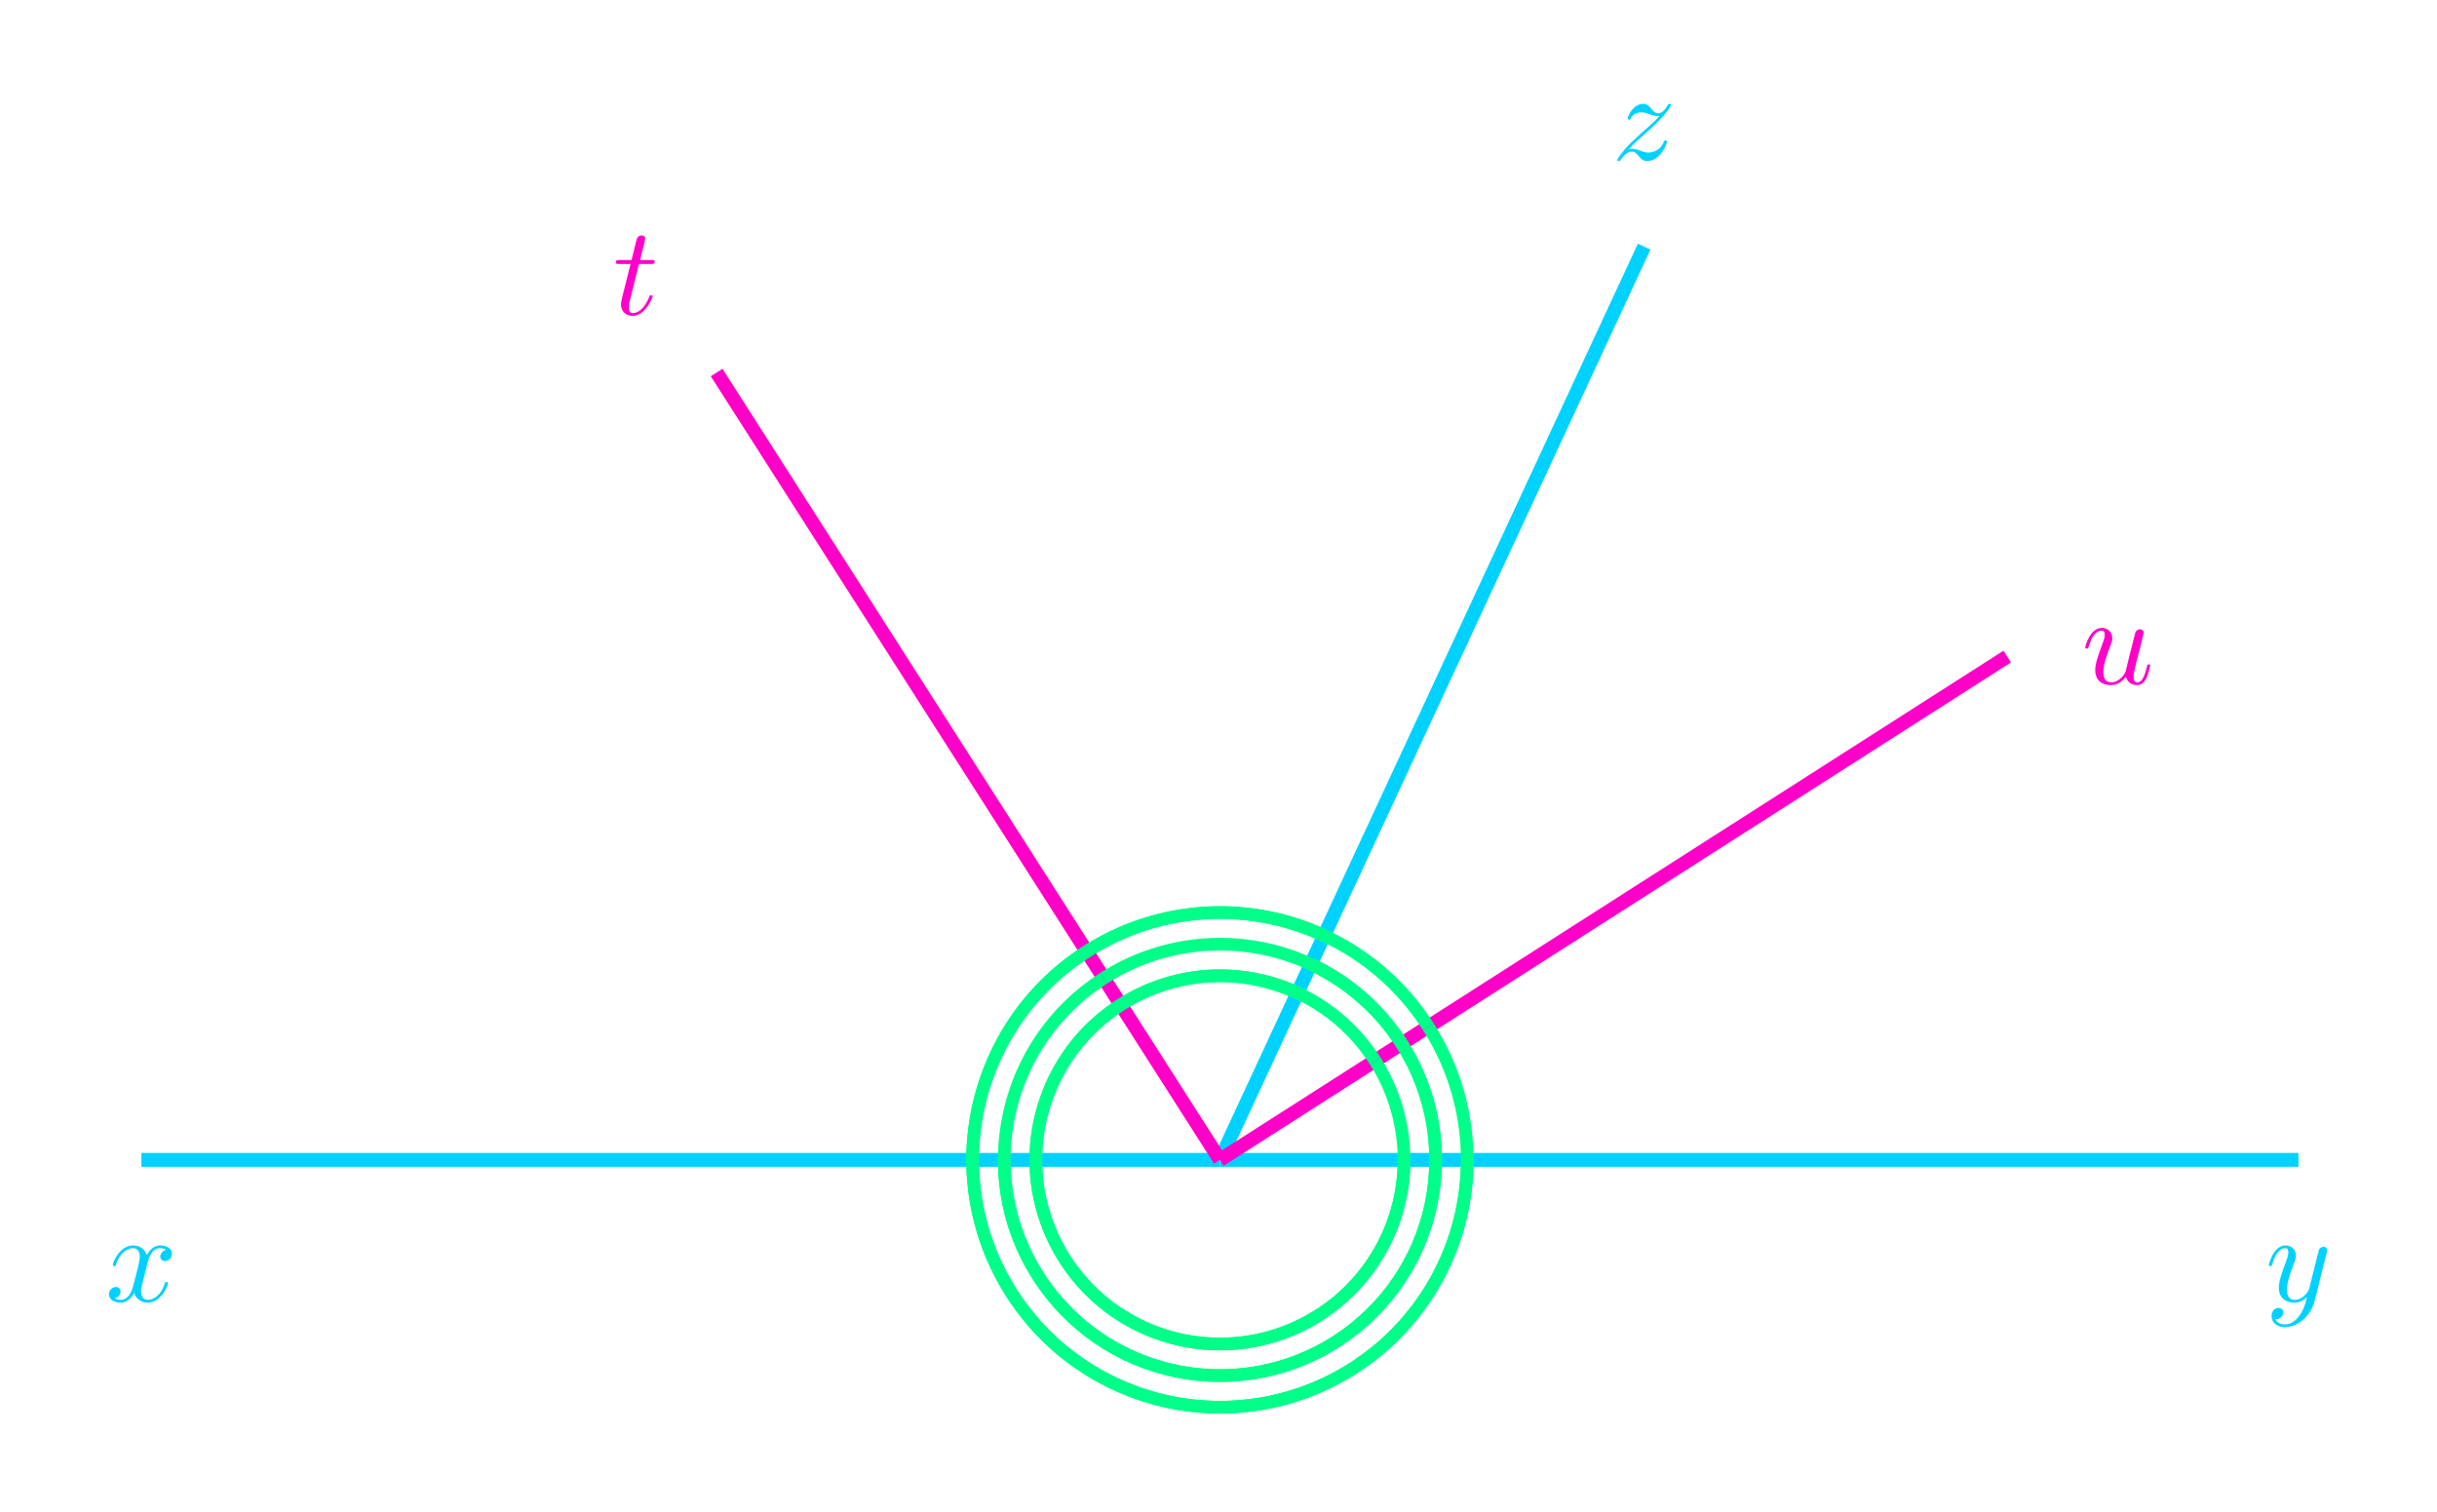
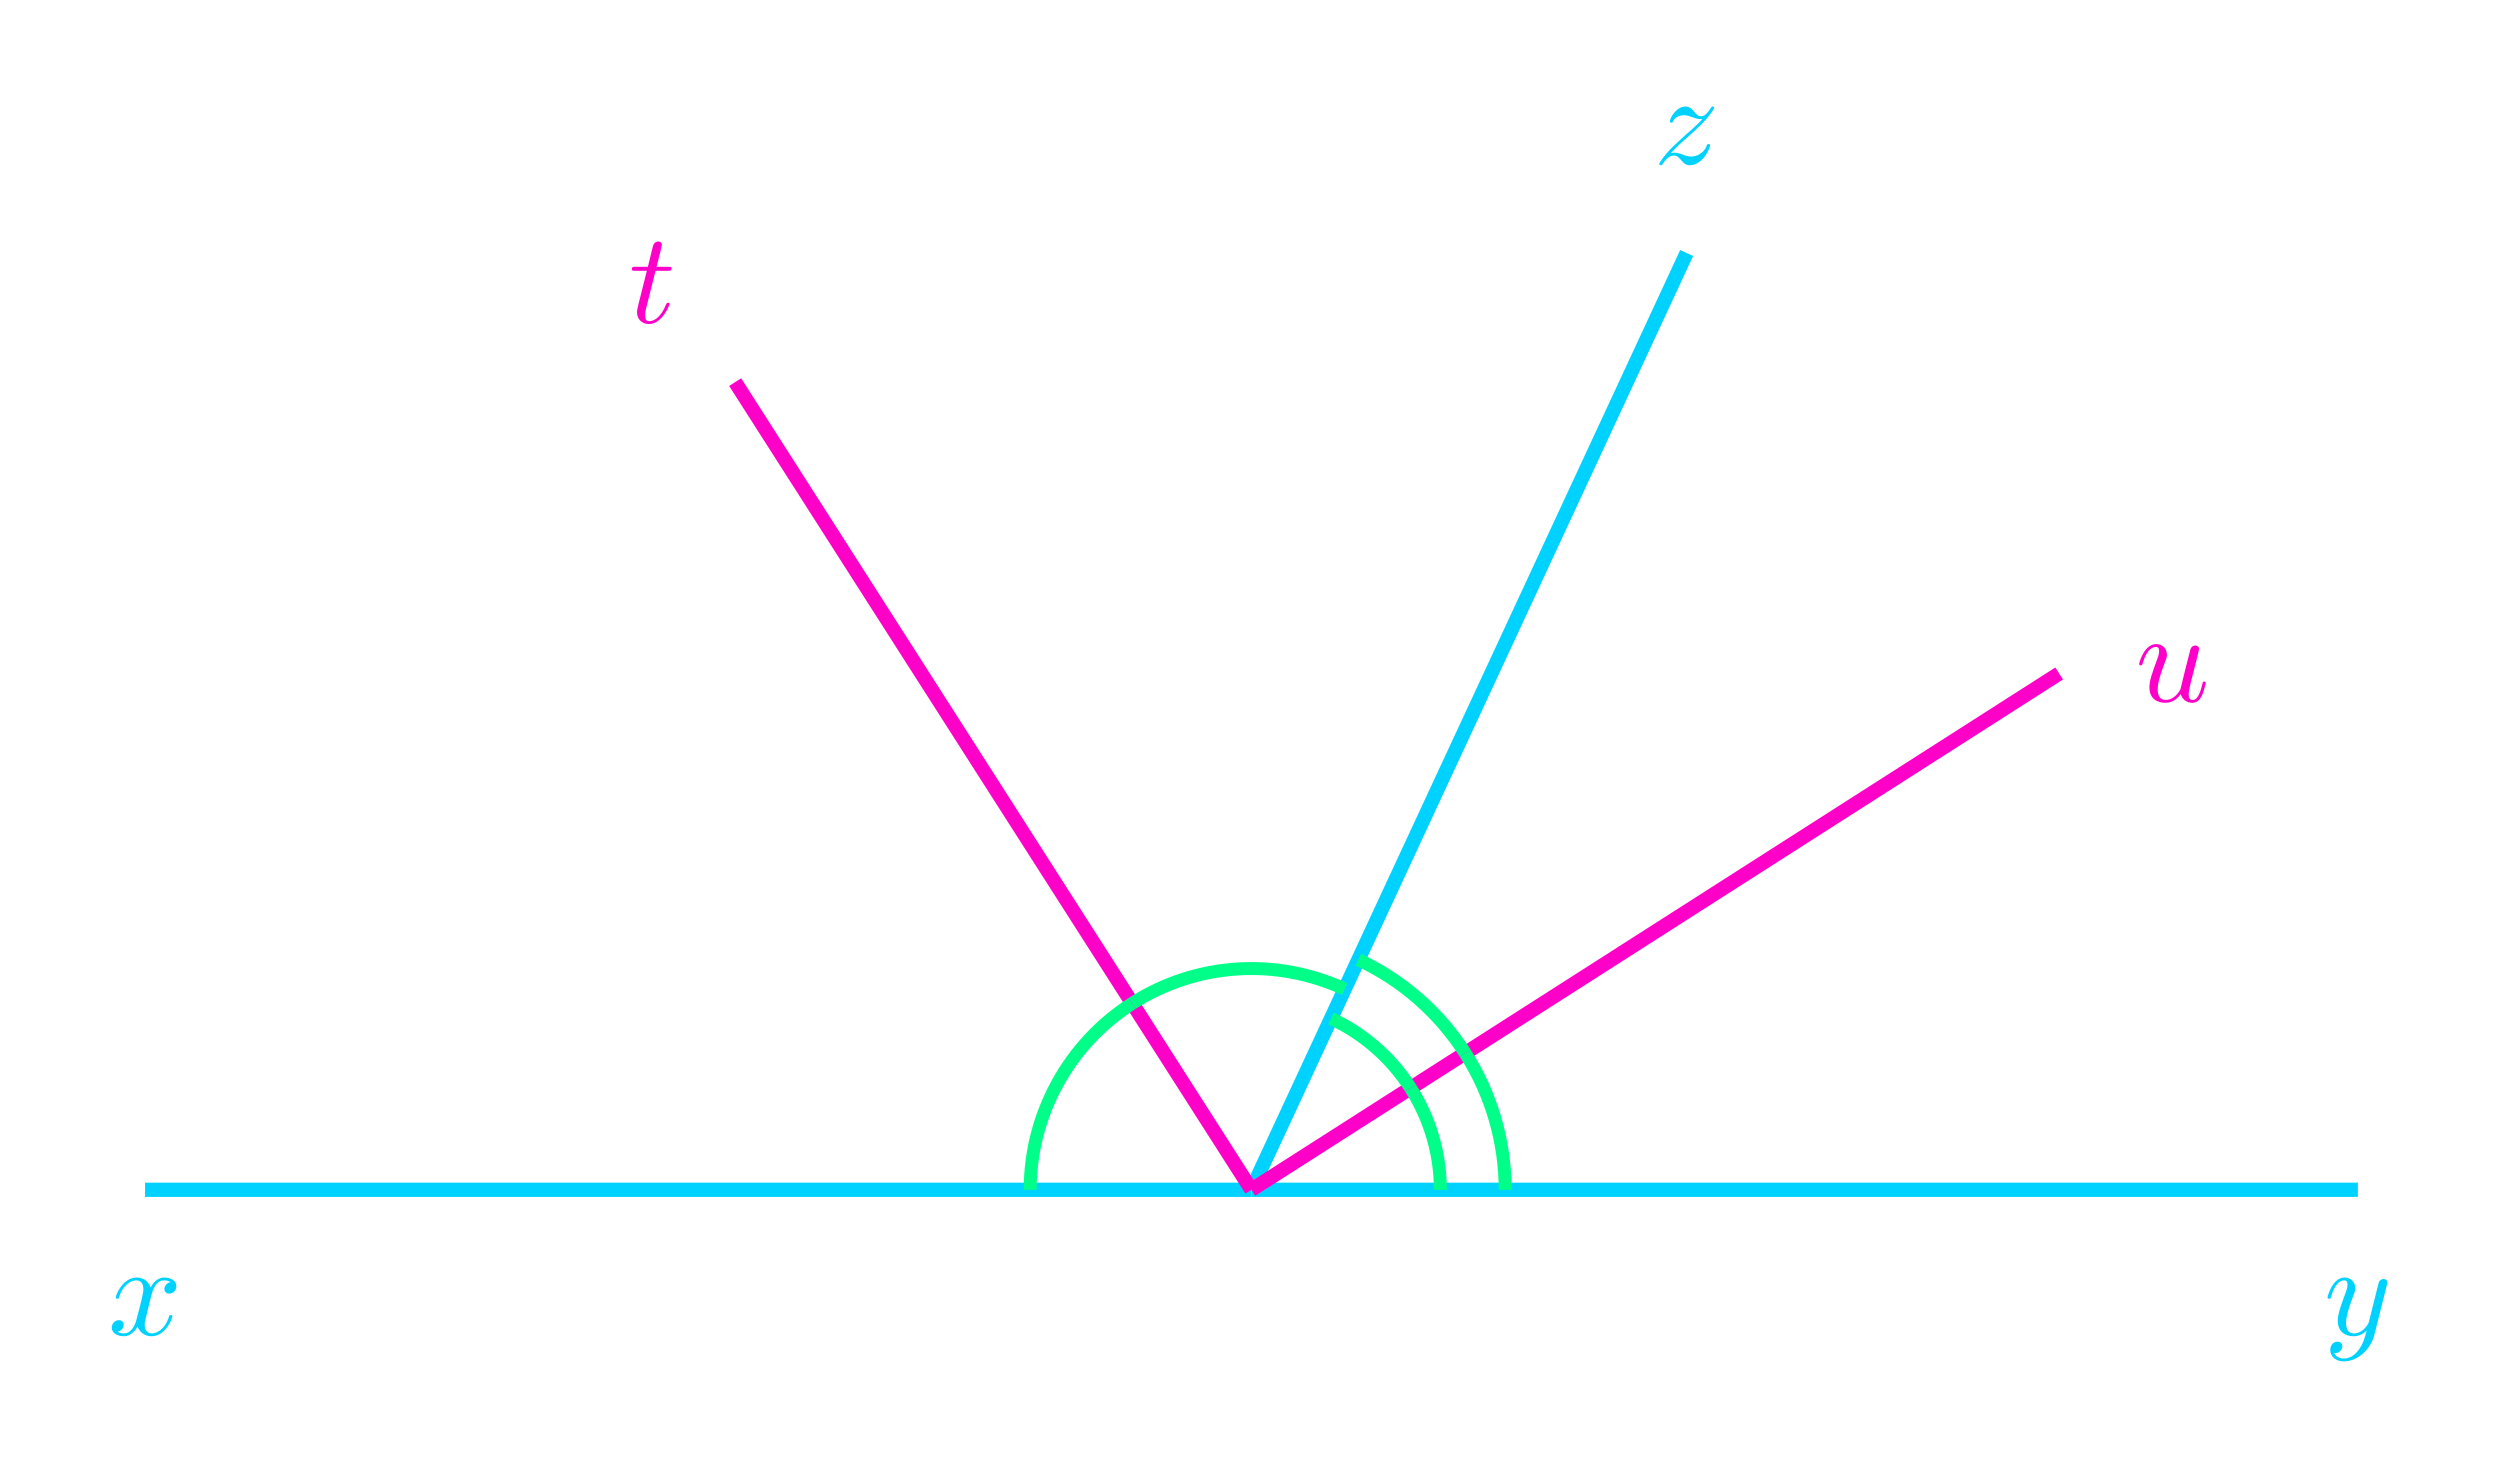
- <svg xmlns="http://www.w3.org/2000/svg" version="1.1" width="192.15pt" height="119.155pt" viewBox="0 -119.155 192.15 119.155">
+ <svg xmlns="http://www.w3.org/2000/svg" version="1.1" width="192.15pt" height="112.834pt" viewBox="0 -112.834 192.15 112.834">
  <g id="page1">
    <g transform="matrix(1 0 0 -1 0 0)">
-       <path d="M96.187 27.707H11.148" stroke="#00d2ff" fill="none" stroke-width="1.096" stroke-miterlimit="10" />
-       <path d="M11.629 19.568C11.689 19.827 11.918 20.744 12.615 20.744C12.665 20.744 12.904 20.744 13.113 20.614C12.834 20.564 12.635 20.315 12.635 20.076C12.635 19.917 12.745 19.728 13.014 19.728C13.233 19.728 13.552 19.907 13.552 20.305C13.552 20.823 12.964 20.963 12.625 20.963C12.047 20.963 11.699 20.435 11.579 20.206C11.33 20.863 10.792 20.963 10.504 20.963C9.467 20.963 8.9 19.678 8.9 19.429C8.9 19.329 8.999 19.329 9.019 19.329C9.099 19.329 9.129 19.349 9.149 19.439C9.487 20.495 10.145 20.744 10.484 20.744C10.673 20.744 11.021 20.654 11.021 20.076C11.021 19.767 10.852 19.1 10.484 17.706C10.324 17.088 9.975 16.67 9.537 16.67C9.477 16.67 9.248 16.67 9.039 16.799C9.288 16.849 9.507 17.058 9.507 17.337C9.507 17.606 9.288 17.686 9.139 17.686C8.84 17.686 8.591 17.427 8.591 17.108C8.591 16.65 9.089 16.45 9.527 16.45C10.185 16.45 10.543 17.148 10.573 17.207C10.693 16.839 11.051 16.45 11.649 16.45C12.675 16.45 13.243 17.735 13.243 17.984C13.243 18.084 13.153 18.084 13.123 18.084C13.034 18.084 13.014 18.044 12.994 17.974C12.665 16.909 11.988 16.67 11.669 16.67C11.28 16.67 11.121 16.988 11.121 17.327C11.121 17.546 11.181 17.765 11.29 18.204L11.629 19.568Z" fill="#00d2ff" />
-       <path d="M96.187 27.707H181.227" stroke="#00d2ff" fill="none" stroke-width="1.096" stroke-miterlimit="10" />
-       <path d="M183.447 20.355C183.487 20.495 183.487 20.515 183.487 20.584C183.487 20.764 183.348 20.853 183.198 20.853C183.098 20.853 182.939 20.793 182.849 20.644C182.829 20.594 182.75 20.286 182.71 20.106C182.64 19.847 182.571 19.578 182.511 19.309L182.063 17.516C182.023 17.367 181.594 16.67 180.937 16.67C180.429 16.67 180.319 17.108 180.319 17.477C180.319 17.935 180.489 18.552 180.827 19.429C180.987 19.837 181.027 19.947 181.027 20.146C181.027 20.594 180.708 20.963 180.21 20.963C179.263 20.963 178.895 19.518 178.895 19.429C178.895 19.329 178.994 19.329 179.014 19.329C179.114 19.329 179.124 19.349 179.174 19.508C179.443 20.445 179.841 20.744 180.18 20.744C180.259 20.744 180.429 20.744 180.429 20.425C180.429 20.176 180.329 19.917 180.259 19.728C179.861 18.672 179.682 18.104 179.682 17.636C179.682 16.749 180.309 16.45 180.897 16.45C181.286 16.45 181.624 16.62 181.903 16.899C181.774 16.381 181.654 15.892 181.256 15.365C180.997 15.026 180.618 14.737 180.16 14.737C180.02 14.737 179.572 14.767 179.403 15.155C179.562 15.155 179.692 15.155 179.831 15.275C179.931 15.365 180.03 15.494 180.03 15.683C180.03 15.992 179.762 16.032 179.662 16.032C179.433 16.032 179.104 15.873 179.104 15.385C179.104 14.887 179.542 14.518 180.16 14.518C181.186 14.518 182.212 15.424 182.491 16.55L183.447 20.355Z" fill="#00d2ff" />
-       <path d="M96.187 27.707L129.637 99.707" stroke="#00d2ff" fill="none" stroke-width="1.096" stroke-miterlimit="10" />
-       <path d="M128.426 107.391C128.964 107.969 129.253 108.217 129.611 108.526C129.611 108.536 130.229 109.064 130.588 109.423C131.534 110.349 131.753 110.827 131.753 110.867C131.753 110.967 131.663 110.967 131.643 110.967C131.574 110.967 131.544 110.947 131.494 110.857C131.195 110.379 130.986 110.22 130.747 110.22S130.388 110.369 130.239 110.538C130.049 110.768 129.88 110.967 129.551 110.967C128.804 110.967 128.346 110.041 128.346 109.831C128.346 109.781 128.376 109.722 128.466 109.722S128.575 109.771 128.595 109.831C128.784 110.29 129.362 110.299 129.442 110.299C129.651 110.299 129.84 110.23 130.069 110.15C130.468 110.001 130.578 110.001 130.836 110.001C130.478 109.572 129.641 108.855 129.452 108.696L128.555 107.859C127.878 107.191 127.529 106.624 127.529 106.554C127.529 106.454 127.629 106.454 127.649 106.454C127.729 106.454 127.749 106.474 127.808 106.584C128.037 106.932 128.336 107.201 128.655 107.201C128.884 107.201 128.984 107.112 129.233 106.823C129.402 106.614 129.581 106.454 129.87 106.454C130.856 106.454 131.434 107.72 131.434 107.988C131.434 108.038 131.394 108.088 131.315 108.088C131.225 108.088 131.205 108.028 131.175 107.959C130.946 107.311 130.309 107.122 129.98 107.122C129.781 107.122 129.601 107.181 129.392 107.251C129.054 107.381 128.904 107.421 128.695 107.421C128.675 107.421 128.515 107.421 128.426 107.391Z" fill="#00d2ff" />
-       <path d="M96.187 27.707L56.504 89.785" stroke="#ff00c8" fill="none" stroke-width="1.096" stroke-miterlimit="10" />
-       <path d="M50.385 98.343H51.321C51.52 98.343 51.62 98.343 51.62 98.543C51.62 98.652 51.52 98.652 51.341 98.652H50.465C50.823 100.067 50.873 100.266 50.873 100.326C50.873 100.495 50.754 100.595 50.584 100.595C50.554 100.595 50.275 100.585 50.186 100.236L49.797 98.652H48.861C48.662 98.652 48.562 98.652 48.562 98.463C48.562 98.343 48.642 98.343 48.841 98.343H49.718C49 95.515 48.96 95.345 48.96 95.166C48.96 94.628 49.339 94.249 49.877 94.249C50.893 94.249 51.461 95.704 51.461 95.783C51.461 95.883 51.381 95.883 51.341 95.883C51.252 95.883 51.242 95.853 51.192 95.744C50.764 94.708 50.235 94.469 49.897 94.469C49.688 94.469 49.588 94.598 49.588 94.927C49.588 95.166 49.608 95.236 49.648 95.405L50.385 98.343Z" fill="#ff00c8" />
-       <path d="M96.187 27.707L158.266 67.391" stroke="#ff00c8" fill="none" stroke-width="1.096" stroke-miterlimit="10" />
-       <path d="M167.615 65.805C167.724 65.396 168.073 65.137 168.501 65.137C168.85 65.137 169.079 65.367 169.238 65.685C169.407 66.044 169.537 66.652 169.537 66.671C169.537 66.771 169.447 66.771 169.417 66.771C169.318 66.771 169.308 66.731 169.278 66.592C169.139 66.034 168.949 65.357 168.531 65.357C168.322 65.357 168.222 65.486 168.222 65.815C168.222 66.034 168.342 66.502 168.421 66.851L168.7 67.927C168.73 68.076 168.83 68.454 168.87 68.604C168.919 68.833 169.019 69.212 169.019 69.271C169.019 69.451 168.88 69.54 168.73 69.54C168.68 69.54 168.421 69.53 168.342 69.192C168.152 68.464 167.714 66.721 167.595 66.193C167.585 66.154 167.186 65.357 166.459 65.357C165.941 65.357 165.841 65.805 165.841 66.173C165.841 66.731 166.12 67.518 166.379 68.205C166.499 68.504 166.549 68.644 166.549 68.833C166.549 69.281 166.23 69.65 165.732 69.65C164.786 69.65 164.417 68.205 164.417 68.116C164.417 68.016 164.516 68.016 164.536 68.016C164.636 68.016 164.646 68.036 164.696 68.195C164.945 69.062 165.323 69.431 165.702 69.431C165.791 69.431 165.951 69.421 165.951 69.102C165.951 68.863 165.841 68.574 165.781 68.424C165.413 67.439 165.204 66.821 165.204 66.333C165.204 65.386 165.891 65.137 166.429 65.137C167.086 65.137 167.445 65.586 167.615 65.805Z" fill="#ff00c8" />
-       <path d="M79.18 27.707C79.18 18.313 86.793 10.699 96.187 10.699S113.195 18.313 113.195 27.707S105.582 44.715 96.187 44.715C92.941 44.715 89.762 43.785 87.027 42.035" stroke="#0f8" fill="none" stroke-width=".996" stroke-miterlimit="10" />
-       <path d="M87.027 42.035C79.113 36.977 76.801 26.461 81.859 18.547S97.434 8.32 105.348 13.379S115.578 28.953 110.52 36.867C108.773 39.594 106.289 41.77 103.355 43.133" stroke="#0f8" fill="none" stroke-width=".996" stroke-miterlimit="10" />
-       <path d="M102.305 40.871C95.031 44.25 86.398 41.094 83.023 33.824C79.645 26.551 82.801 17.918 90.07 14.543C97.344 11.164 105.977 14.32 109.356 21.59C111.445 26.09 111.09 31.348 108.418 35.527" stroke="#0f8" fill="none" stroke-width=".996" stroke-miterlimit="10" />
-       <path d="M104.402 45.391C94.637 49.926 83.043 45.688 78.504 35.922C73.969 26.156 78.207 14.563 87.973 10.023C97.738 5.488 109.336 9.727 113.871 19.492C116.68 25.535 116.203 32.594 112.617 38.207" stroke="#0f8" fill="none" stroke-width=".996" stroke-miterlimit="10" />
-       <path d="M108.418 35.527C104.102 42.281 95.125 44.258 88.371 39.938C81.613 35.621 79.641 26.645 83.957 19.887C88.273 13.133 97.25 11.156 104.008 15.477C108.18 18.145 110.707 22.754 110.707 27.707" stroke="#0f8" fill="none" stroke-width=".996" stroke-miterlimit="10" />
-       <path d="M112.617 38.207C106.816 47.281 94.758 49.934 85.688 44.137C76.613 38.336 73.961 26.277 79.762 17.207C85.559 8.133 97.617 5.481 106.691 11.277C112.293 14.859 115.688 21.055 115.688 27.707" stroke="#0f8" fill="none" stroke-width=".996" stroke-miterlimit="10" />
+       <path d="M96.187 21.387H11.148" stroke="#00d2ff" fill="none" stroke-width="1.096" stroke-miterlimit="10" />
+       <path d="M11.629 13.247C11.689 13.506 11.918 14.423 12.615 14.423C12.665 14.423 12.904 14.423 13.113 14.293C12.834 14.243 12.635 13.994 12.635 13.755C12.635 13.596 12.745 13.407 13.014 13.407C13.233 13.407 13.552 13.586 13.552 13.984C13.552 14.502 12.964 14.642 12.625 14.642C12.047 14.642 11.699 14.114 11.579 13.885C11.33 14.542 10.792 14.642 10.504 14.642C9.467 14.642 8.9 13.357 8.9 13.108C8.9 13.008 8.999 13.008 9.019 13.008C9.099 13.008 9.129 13.028 9.149 13.118C9.487 14.174 10.145 14.423 10.484 14.423C10.673 14.423 11.021 14.333 11.021 13.755C11.021 13.446 10.852 12.779 10.484 11.385C10.324 10.767 9.975 10.349 9.537 10.349C9.477 10.349 9.248 10.349 9.039 10.478C9.288 10.528 9.507 10.737 9.507 11.016C9.507 11.285 9.288 11.365 9.139 11.365C8.84 11.365 8.591 11.106 8.591 10.787C8.591 10.329 9.089 10.129 9.527 10.129C10.185 10.129 10.543 10.827 10.573 10.886C10.693 10.518 11.051 10.129 11.649 10.129C12.675 10.129 13.243 11.414 13.243 11.663C13.243 11.763 13.153 11.763 13.123 11.763C13.034 11.763 13.014 11.723 12.994 11.653C12.665 10.588 11.988 10.349 11.669 10.349C11.28 10.349 11.121 10.667 11.121 11.006C11.121 11.225 11.181 11.444 11.29 11.883L11.629 13.247Z" fill="#00d2ff" />
+       <path d="M96.187 21.387H181.227" stroke="#00d2ff" fill="none" stroke-width="1.096" stroke-miterlimit="10" />
+       <path d="M183.447 14.034C183.487 14.174 183.487 14.194 183.487 14.263C183.487 14.443 183.348 14.532 183.198 14.532C183.098 14.532 182.939 14.472 182.849 14.323C182.829 14.273 182.75 13.965 182.71 13.785C182.64 13.526 182.571 13.257 182.511 12.988L182.063 11.195C182.023 11.046 181.594 10.349 180.937 10.349C180.429 10.349 180.319 10.787 180.319 11.156C180.319 11.614 180.489 12.231 180.827 13.108C180.987 13.516 181.027 13.626 181.027 13.825C181.027 14.273 180.708 14.642 180.21 14.642C179.263 14.642 178.895 13.197 178.895 13.108C178.895 13.008 178.994 13.008 179.014 13.008C179.114 13.008 179.124 13.028 179.174 13.187C179.443 14.124 179.841 14.423 180.18 14.423C180.259 14.423 180.429 14.423 180.429 14.104C180.429 13.855 180.329 13.596 180.259 13.407C179.861 12.351 179.682 11.783 179.682 11.315C179.682 10.428 180.309 10.129 180.897 10.129C181.286 10.129 181.624 10.299 181.903 10.578C181.774 10.06 181.654 9.571 181.256 9.044C180.997 8.705 180.618 8.416 180.16 8.416C180.02 8.416 179.572 8.446 179.403 8.834C179.562 8.834 179.692 8.834 179.831 8.954C179.931 9.044 180.03 9.173 180.03 9.362C180.03 9.671 179.762 9.711 179.662 9.711C179.433 9.711 179.104 9.552 179.104 9.064C179.104 8.566 179.542 8.197 180.16 8.197C181.186 8.197 182.212 9.103 182.491 10.229L183.447 14.034Z" fill="#00d2ff" />
+       <path d="M96.187 21.387L129.637 93.387" stroke="#00d2ff" fill="none" stroke-width="1.096" stroke-miterlimit="10" />
+       <path d="M128.426 101.07C128.964 101.648 129.253 101.896 129.611 102.205C129.611 102.215 130.229 102.743 130.588 103.102C131.534 104.028 131.753 104.506 131.753 104.546C131.753 104.646 131.663 104.646 131.643 104.646C131.574 104.646 131.544 104.626 131.494 104.536C131.195 104.058 130.986 103.899 130.747 103.899S130.388 104.048 130.239 104.217C130.049 104.447 129.88 104.646 129.551 104.646C128.804 104.646 128.346 103.72 128.346 103.51C128.346 103.46 128.376 103.401 128.466 103.401S128.575 103.45 128.595 103.51C128.784 103.969 129.362 103.978 129.442 103.978C129.651 103.978 129.84 103.909 130.069 103.829C130.468 103.68 130.578 103.68 130.836 103.68C130.478 103.251 129.641 102.534 129.452 102.375L128.555 101.538C127.878 100.87 127.529 100.303 127.529 100.233C127.529 100.133 127.629 100.133 127.649 100.133C127.729 100.133 127.749 100.153 127.808 100.263C128.037 100.611 128.336 100.88 128.655 100.88C128.884 100.88 128.984 100.791 129.233 100.502C129.402 100.293 129.581 100.133 129.87 100.133C130.856 100.133 131.434 101.399 131.434 101.667C131.434 101.717 131.394 101.767 131.315 101.767C131.225 101.767 131.205 101.707 131.175 101.638C130.946 100.99 130.309 100.801 129.98 100.801C129.781 100.801 129.601 100.86 129.392 100.93C129.054 101.06 128.904 101.1 128.695 101.1C128.675 101.1 128.515 101.1 128.426 101.07Z" fill="#00d2ff" />
+       <path d="M96.187 21.387L56.504 83.465" stroke="#ff00c8" fill="none" stroke-width="1.096" stroke-miterlimit="10" />
+       <path d="M50.385 92.021H51.321C51.52 92.021 51.62 92.021 51.62 92.221C51.62 92.33 51.52 92.33 51.341 92.33H50.465C50.823 93.745 50.873 93.944 50.873 94.004C50.873 94.173 50.754 94.273 50.584 94.273C50.554 94.273 50.275 94.263 50.186 93.914L49.797 92.33H48.861C48.662 92.33 48.562 92.33 48.562 92.141C48.562 92.021 48.642 92.021 48.841 92.021H49.718C49 89.193 48.96 89.023 48.96 88.844C48.96 88.306 49.339 87.927 49.877 87.927C50.893 87.927 51.461 89.382 51.461 89.461C51.461 89.561 51.381 89.561 51.341 89.561C51.252 89.561 51.242 89.531 51.192 89.422C50.764 88.386 50.235 88.147 49.897 88.147C49.688 88.147 49.588 88.276 49.588 88.605C49.588 88.844 49.608 88.914 49.648 89.083L50.385 92.021Z" fill="#ff00c8" />
+       <path d="M96.187 21.387L158.266 61.07" stroke="#ff00c8" fill="none" stroke-width="1.096" stroke-miterlimit="10" />
+       <path d="M167.615 59.484C167.724 59.075 168.073 58.816 168.501 58.816C168.85 58.816 169.079 59.046 169.238 59.364C169.407 59.723 169.537 60.331 169.537 60.35C169.537 60.45 169.447 60.45 169.417 60.45C169.318 60.45 169.308 60.41 169.278 60.271C169.139 59.713 168.949 59.036 168.531 59.036C168.322 59.036 168.222 59.165 168.222 59.494C168.222 59.713 168.342 60.181 168.421 60.53L168.7 61.606C168.73 61.755 168.83 62.134 168.87 62.283C168.919 62.512 169.019 62.891 169.019 62.95C169.019 63.13 168.88 63.219 168.73 63.219C168.68 63.219 168.421 63.209 168.342 62.871C168.152 62.144 167.714 60.4 167.595 59.872C167.585 59.833 167.186 59.036 166.459 59.036C165.941 59.036 165.841 59.484 165.841 59.852C165.841 60.41 166.12 61.197 166.379 61.884C166.499 62.183 166.549 62.323 166.549 62.512C166.549 62.96 166.23 63.329 165.732 63.329C164.786 63.329 164.417 61.884 164.417 61.795C164.417 61.695 164.516 61.695 164.536 61.695C164.636 61.695 164.646 61.715 164.696 61.874C164.945 62.741 165.323 63.11 165.702 63.11C165.791 63.11 165.951 63.1 165.951 62.781C165.951 62.542 165.841 62.253 165.781 62.104C165.413 61.118 165.204 60.5 165.204 60.012C165.204 59.065 165.891 58.816 166.429 58.816C167.086 58.816 167.445 59.265 167.615 59.484Z" fill="#ff00c8" />
+       <path d="M87.027 35.715C82.141 32.59 79.18 27.188 79.18 21.387" stroke="#0f8" fill="none" stroke-width=".996" stroke-miterlimit="10" />
+       <path d="M103.352 36.809C98.082 39.258 91.922 38.844 87.027 35.715" stroke="#0f8" fill="none" stroke-width=".996" stroke-miterlimit="10" />
+       <path d="M108.418 29.203C106.93 31.531 104.809 33.387 102.305 34.551" stroke="#0f8" fill="none" stroke-width=".996" stroke-miterlimit="10" />
+       <path d="M112.617 31.887C110.617 35.012 107.766 37.508 104.402 39.07" stroke="#0f8" fill="none" stroke-width=".996" stroke-miterlimit="10" />
+       <path d="M110.707 21.387C110.707 24.156 109.91 26.871 108.418 29.203" stroke="#0f8" fill="none" stroke-width=".996" stroke-miterlimit="10" />
+       <path d="M115.688 21.387C115.688 25.105 114.621 28.754 112.617 31.887" stroke="#0f8" fill="none" stroke-width=".996" stroke-miterlimit="10" />
    </g>
  </g>
</svg>
